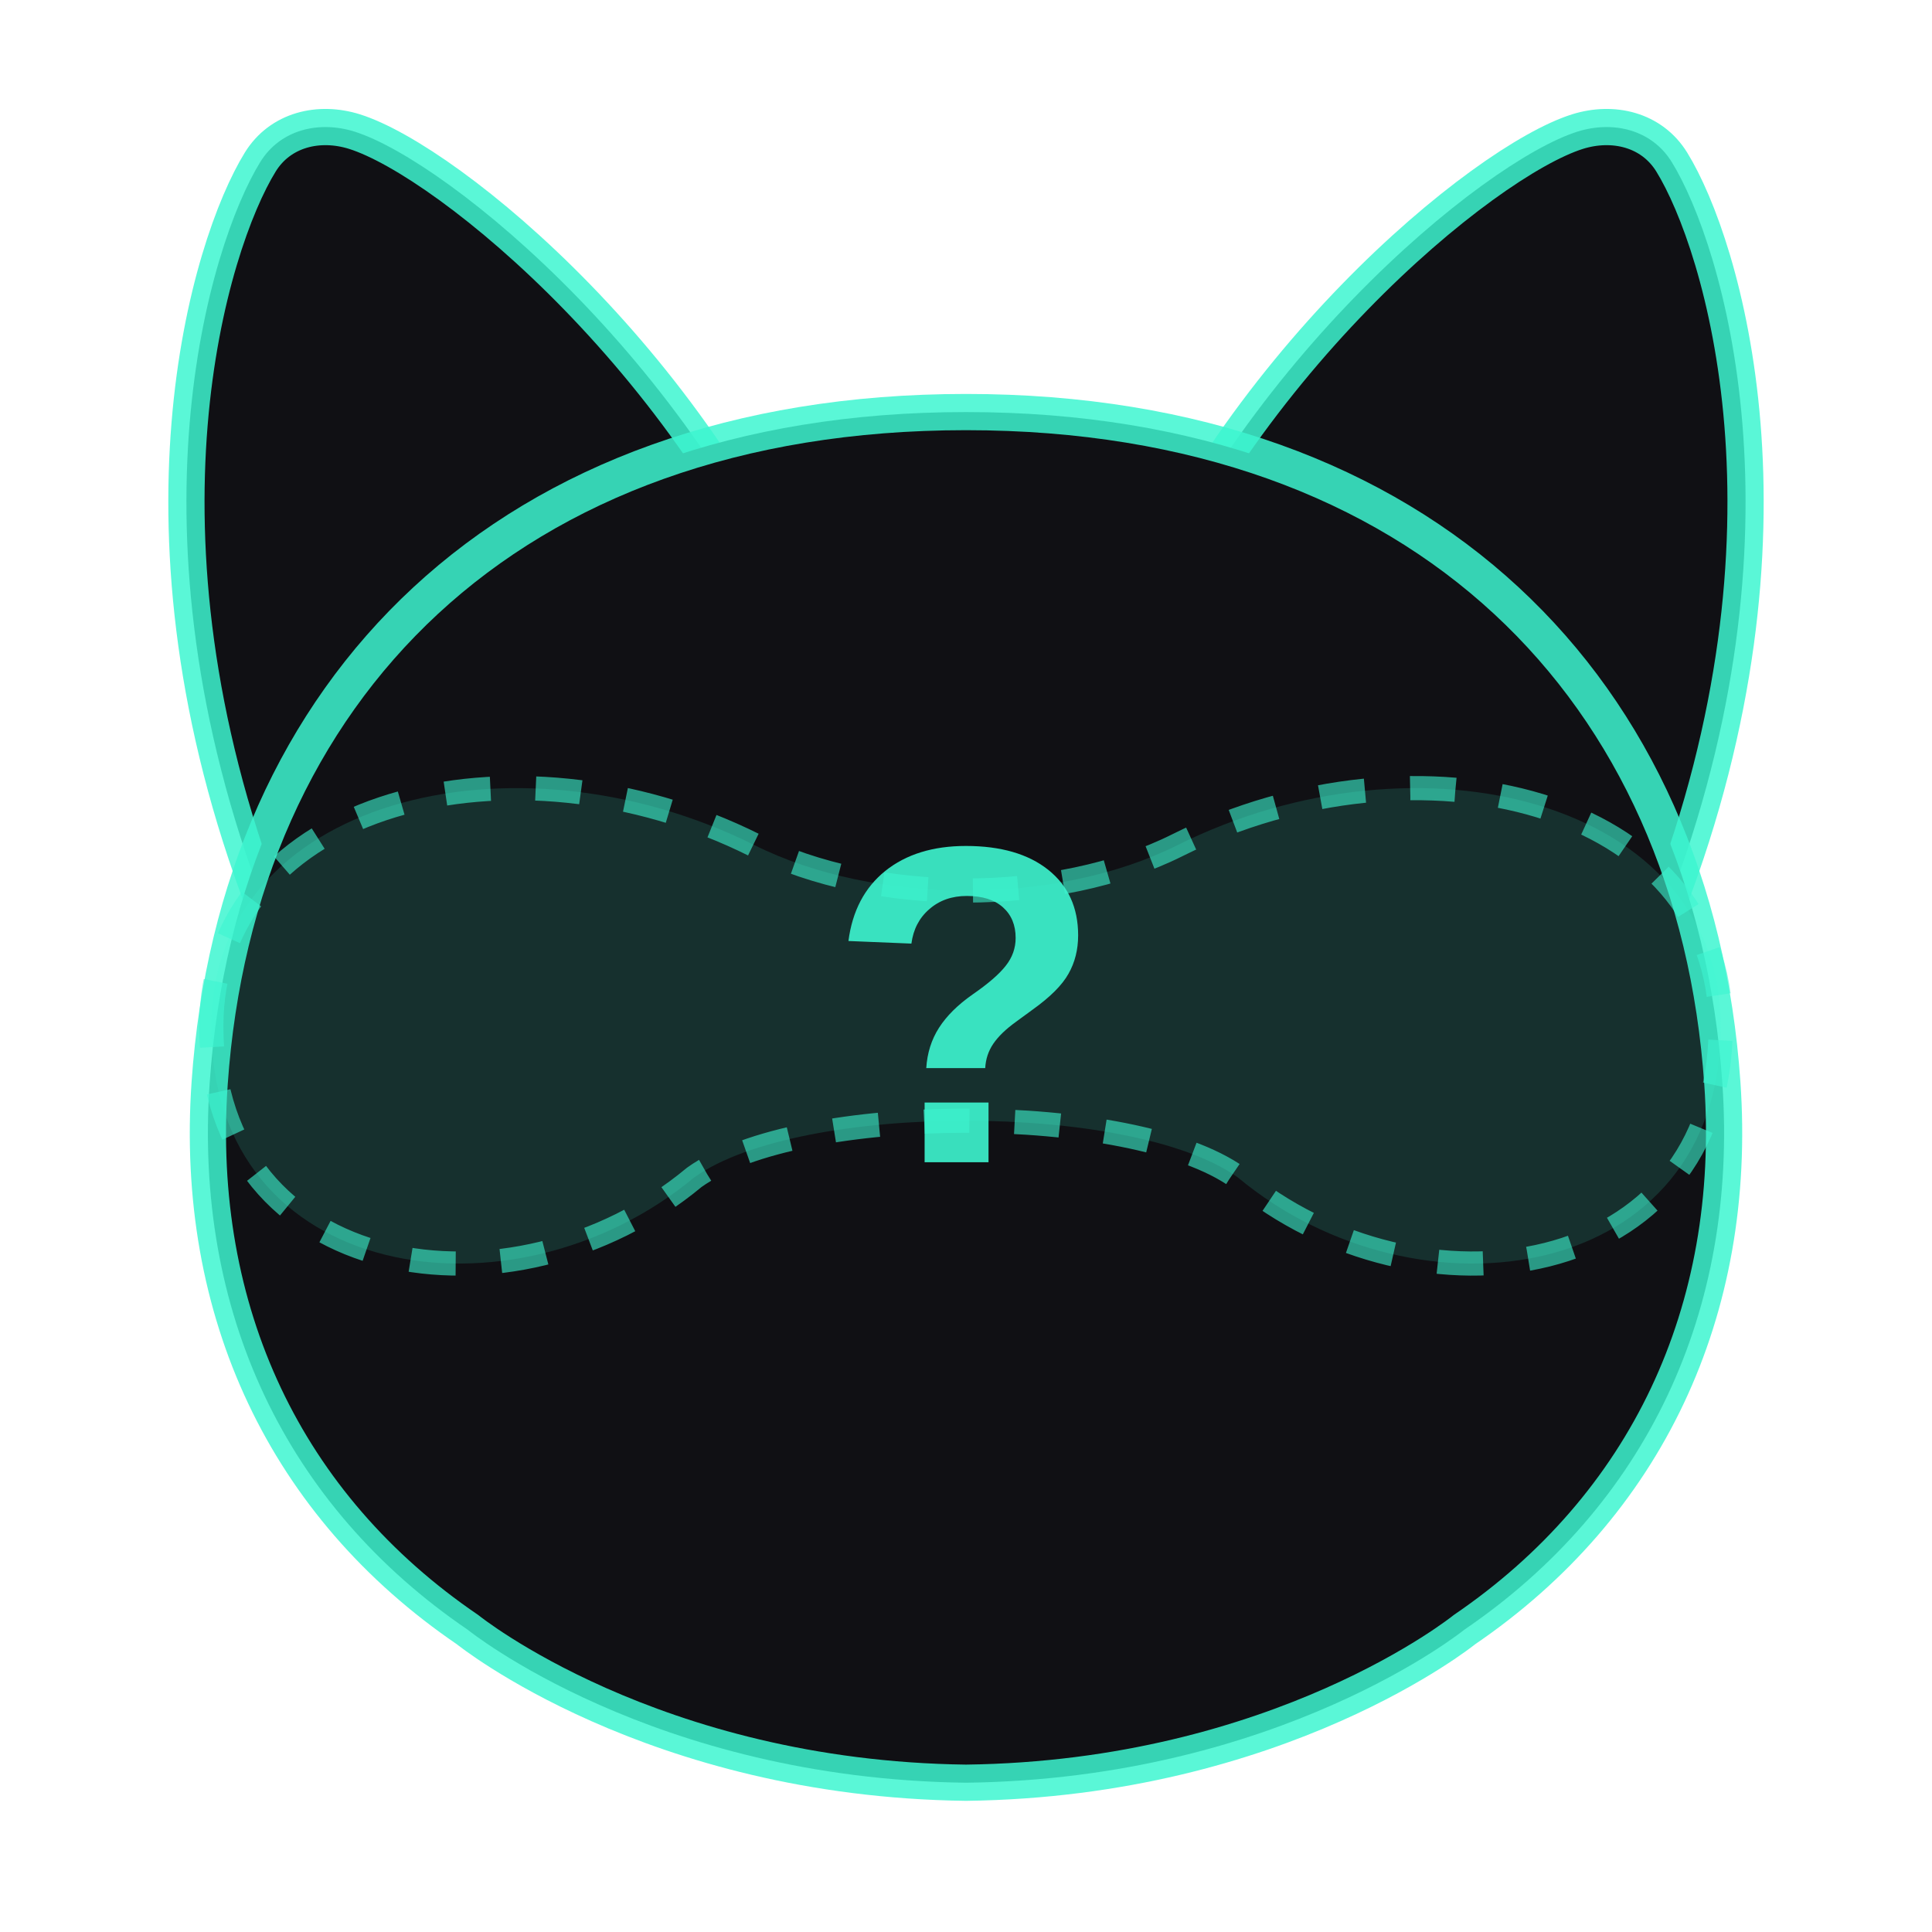
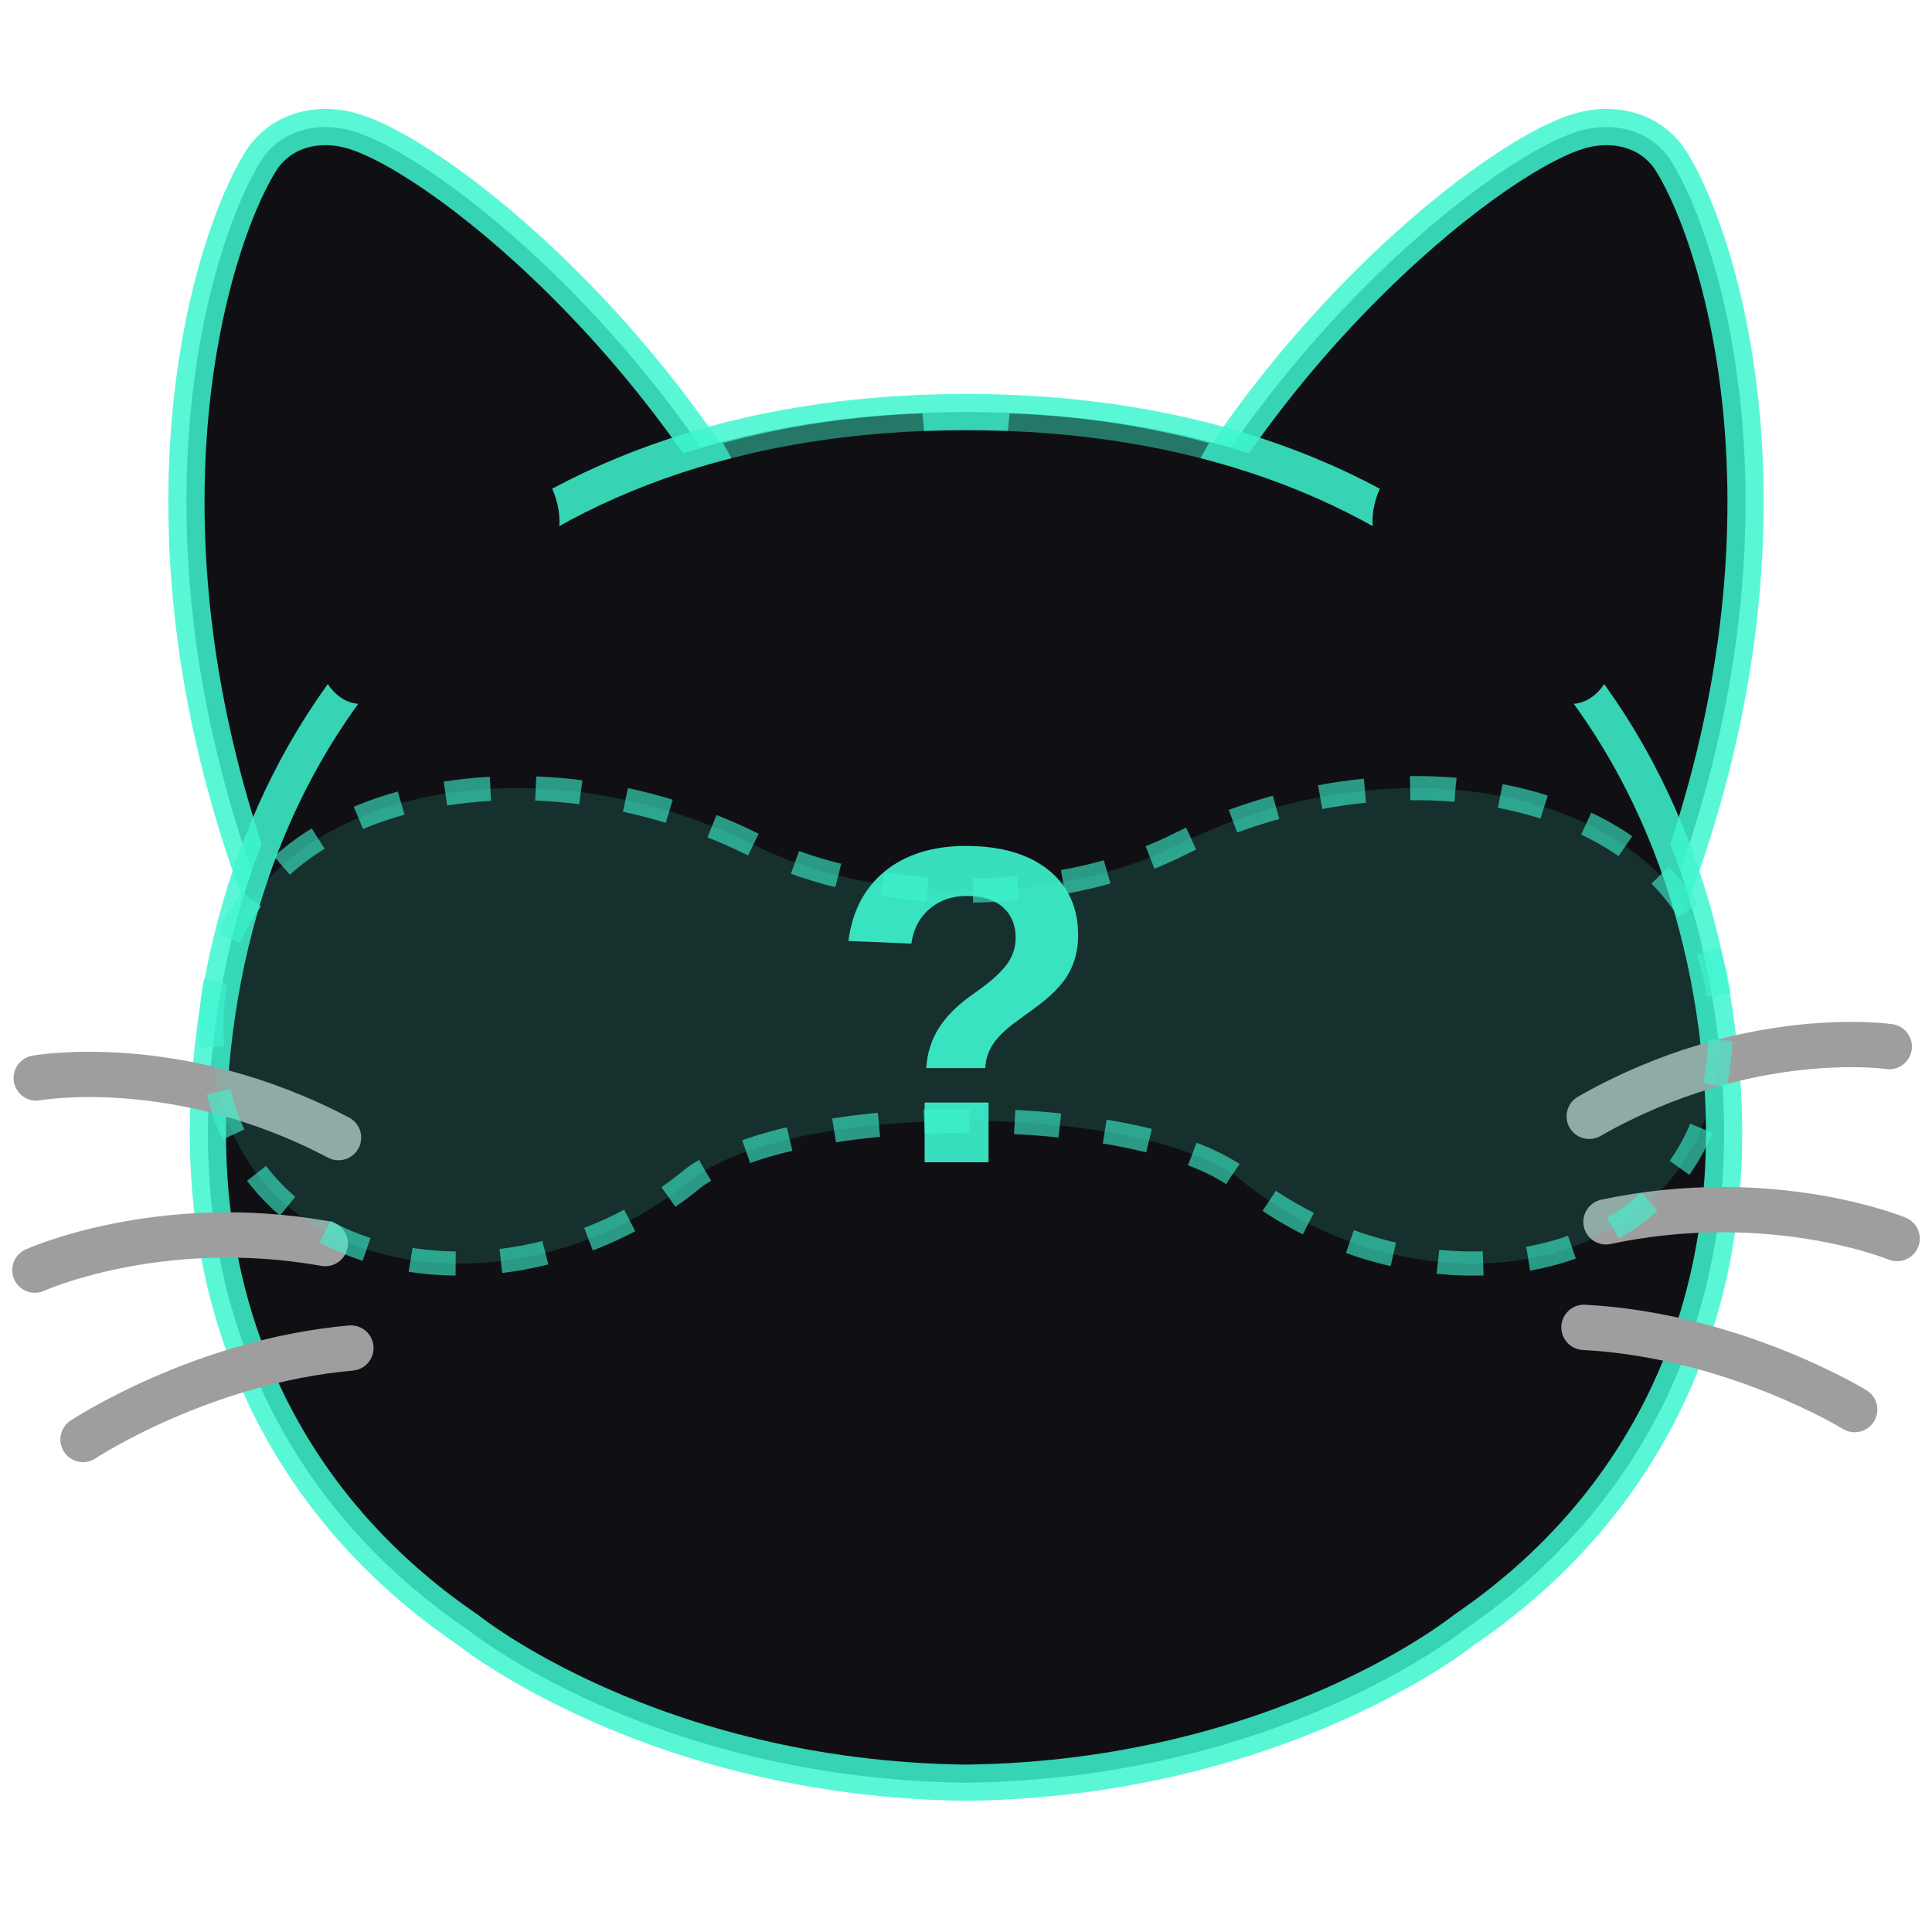
<svg xmlns="http://www.w3.org/2000/svg" viewBox="0 0 512 512" width="512" height="512">
  <g transform="translate(0 4) scale(4)">
-     <g>
-       <path d="M110.47 59.02c9.51-24.83 3.65-43.83.29-49.28-1.33-2.16-3.89-2.76-6.25-2.02C98.29 9.68 81.5 23.4 74.08 42.6M17.53 59.02c-9.51-24.83-3.65-43.83-.29-49.28 1.33-2.16 3.89-2.76 6.25-2.02C29.71 9.68 46.5 23.4 53.92 42.6" style="fill:#101014;stroke:#3df5d0;stroke-opacity:.85;stroke-width:2.4;stroke-linejoin:round" />
-       <path d="M114.11 70.76C112.31 44.78 94.44 26.3 64 26.3S15.69 44.78 13.89 70.76c-1.05 15.14 5.05 28.01 17.09 36.21 0 0 12.21 9.88 33.02 10.14 20.81-.26 33.02-10.14 33.02-10.14 12.03-8.2 18.14-21.07 17.09-36.21z" style="fill:#101014;stroke:#3df5d0;stroke-opacity:.85;stroke-width:2.4;stroke-linejoin:round" />
-     </g>
+     <path d="M110.47 59.02c9.51-24.83 3.65-43.83.29-49.28-1.33-2.16-3.89-2.76-6.25-2.02C98.29 9.68 81.5 23.4 74.08 42.6M17.53 59.02c-9.51-24.83-3.65-43.83-.29-49.28 1.33-2.16 3.89-2.76 6.25-2.02C29.71 9.68 46.5 23.4 53.92 42.6" style="fill:#101014;stroke:#3df5d0;stroke-opacity:.85;stroke-width:2.4;stroke-linejoin:round" />
+     <path d="M114.11 70.76C112.31 44.78 94.44 26.3 64 26.3S15.69 44.78 13.89 70.76c-1.05 15.14 5.05 28.01 17.09 36.21 0 0 12.21 9.88 33.02 10.14 20.81-.26 33.02-10.14 33.02-10.14 12.03-8.2 18.14-21.07 17.09-36.21z" style="fill:#101014;stroke:#3df5d0;stroke-opacity:.85;stroke-width:2.4;stroke-linejoin:round" />
+     <path d="M54.12 45.02c1.13.96 3.42.82 4.75-.72 1.61-1.87 3.29-8.17 2.24-17.91-4.67.17-9.09.84-13.21 1.97 3.33 5.46 4.13 14.88 6.22 16.66zm19.76 0c-1.13.96-3.42.82-4.75-.72-1.61-1.87-3.29-8.17-2.24-17.91 4.67.17 9.09.84 13.21 1.97-3.33 5.46-4.13 14.88-6.22 16.66z" style="opacity:.47;fill:#101014" />
+     <path d="M2.4 70.42s9.31-1.69 20.03 3.95M2.31 83.15s8.21-3.72 19.24-1.76M5.5 94.37s7.82-5.18 17.75-6.06m101.92-19.97s-9.36-1.38-19.88 4.62m20.4 8.1s-8.33-3.44-19.29-1.11m16.48 12.44s-7.99-4.92-17.94-5.45" style="fill:none;stroke:#9e9e9e;stroke-width:3;stroke-linecap:round;stroke-miterlimit:10" />
+     <path d="M92.16 36.23c-1.54-1.29-1.5-3.37-.6-5.16 2.16-4.31 7.33-8.78 9.16-10.23 3-2.38 5.32-3.18 6.21.65 1.65 7.08 1.52 16.69-.25 21.99-.62 1.87-2.54 2.86-4.02 1.57l-10.5-8.82zm-56.32 0c1.54-1.29 1.5-3.37.6-5.16-2.16-4.31-7.33-8.78-9.16-10.23-3-2.38-5.32-3.18-6.21.65-1.65 7.08-1.52 16.69.25 21.99.62 1.87 2.54 2.86 4.02 1.57l10.5-8.82z" style="fill:#101014" />
    <path d="M14 67C14 52 34 47 50 55C58 59 70 59 78 55C94 47 114 52 114 67C114 84 94 87 82 77C75 72 53 72 46 77C34 87 14 84 14 67Z" fill="#3df5d0" fill-opacity=".14" stroke="#3df5d0" stroke-opacity=".6" stroke-width="1.6" stroke-dasharray="3 3" />
    <text x="64" y="76" text-anchor="middle" font-family="Arial Rounded MT Bold, Arial, sans-serif" font-weight="800" font-size="30" fill="#3df5d0" fill-opacity=".9">?</text>
  </g>
</svg>
